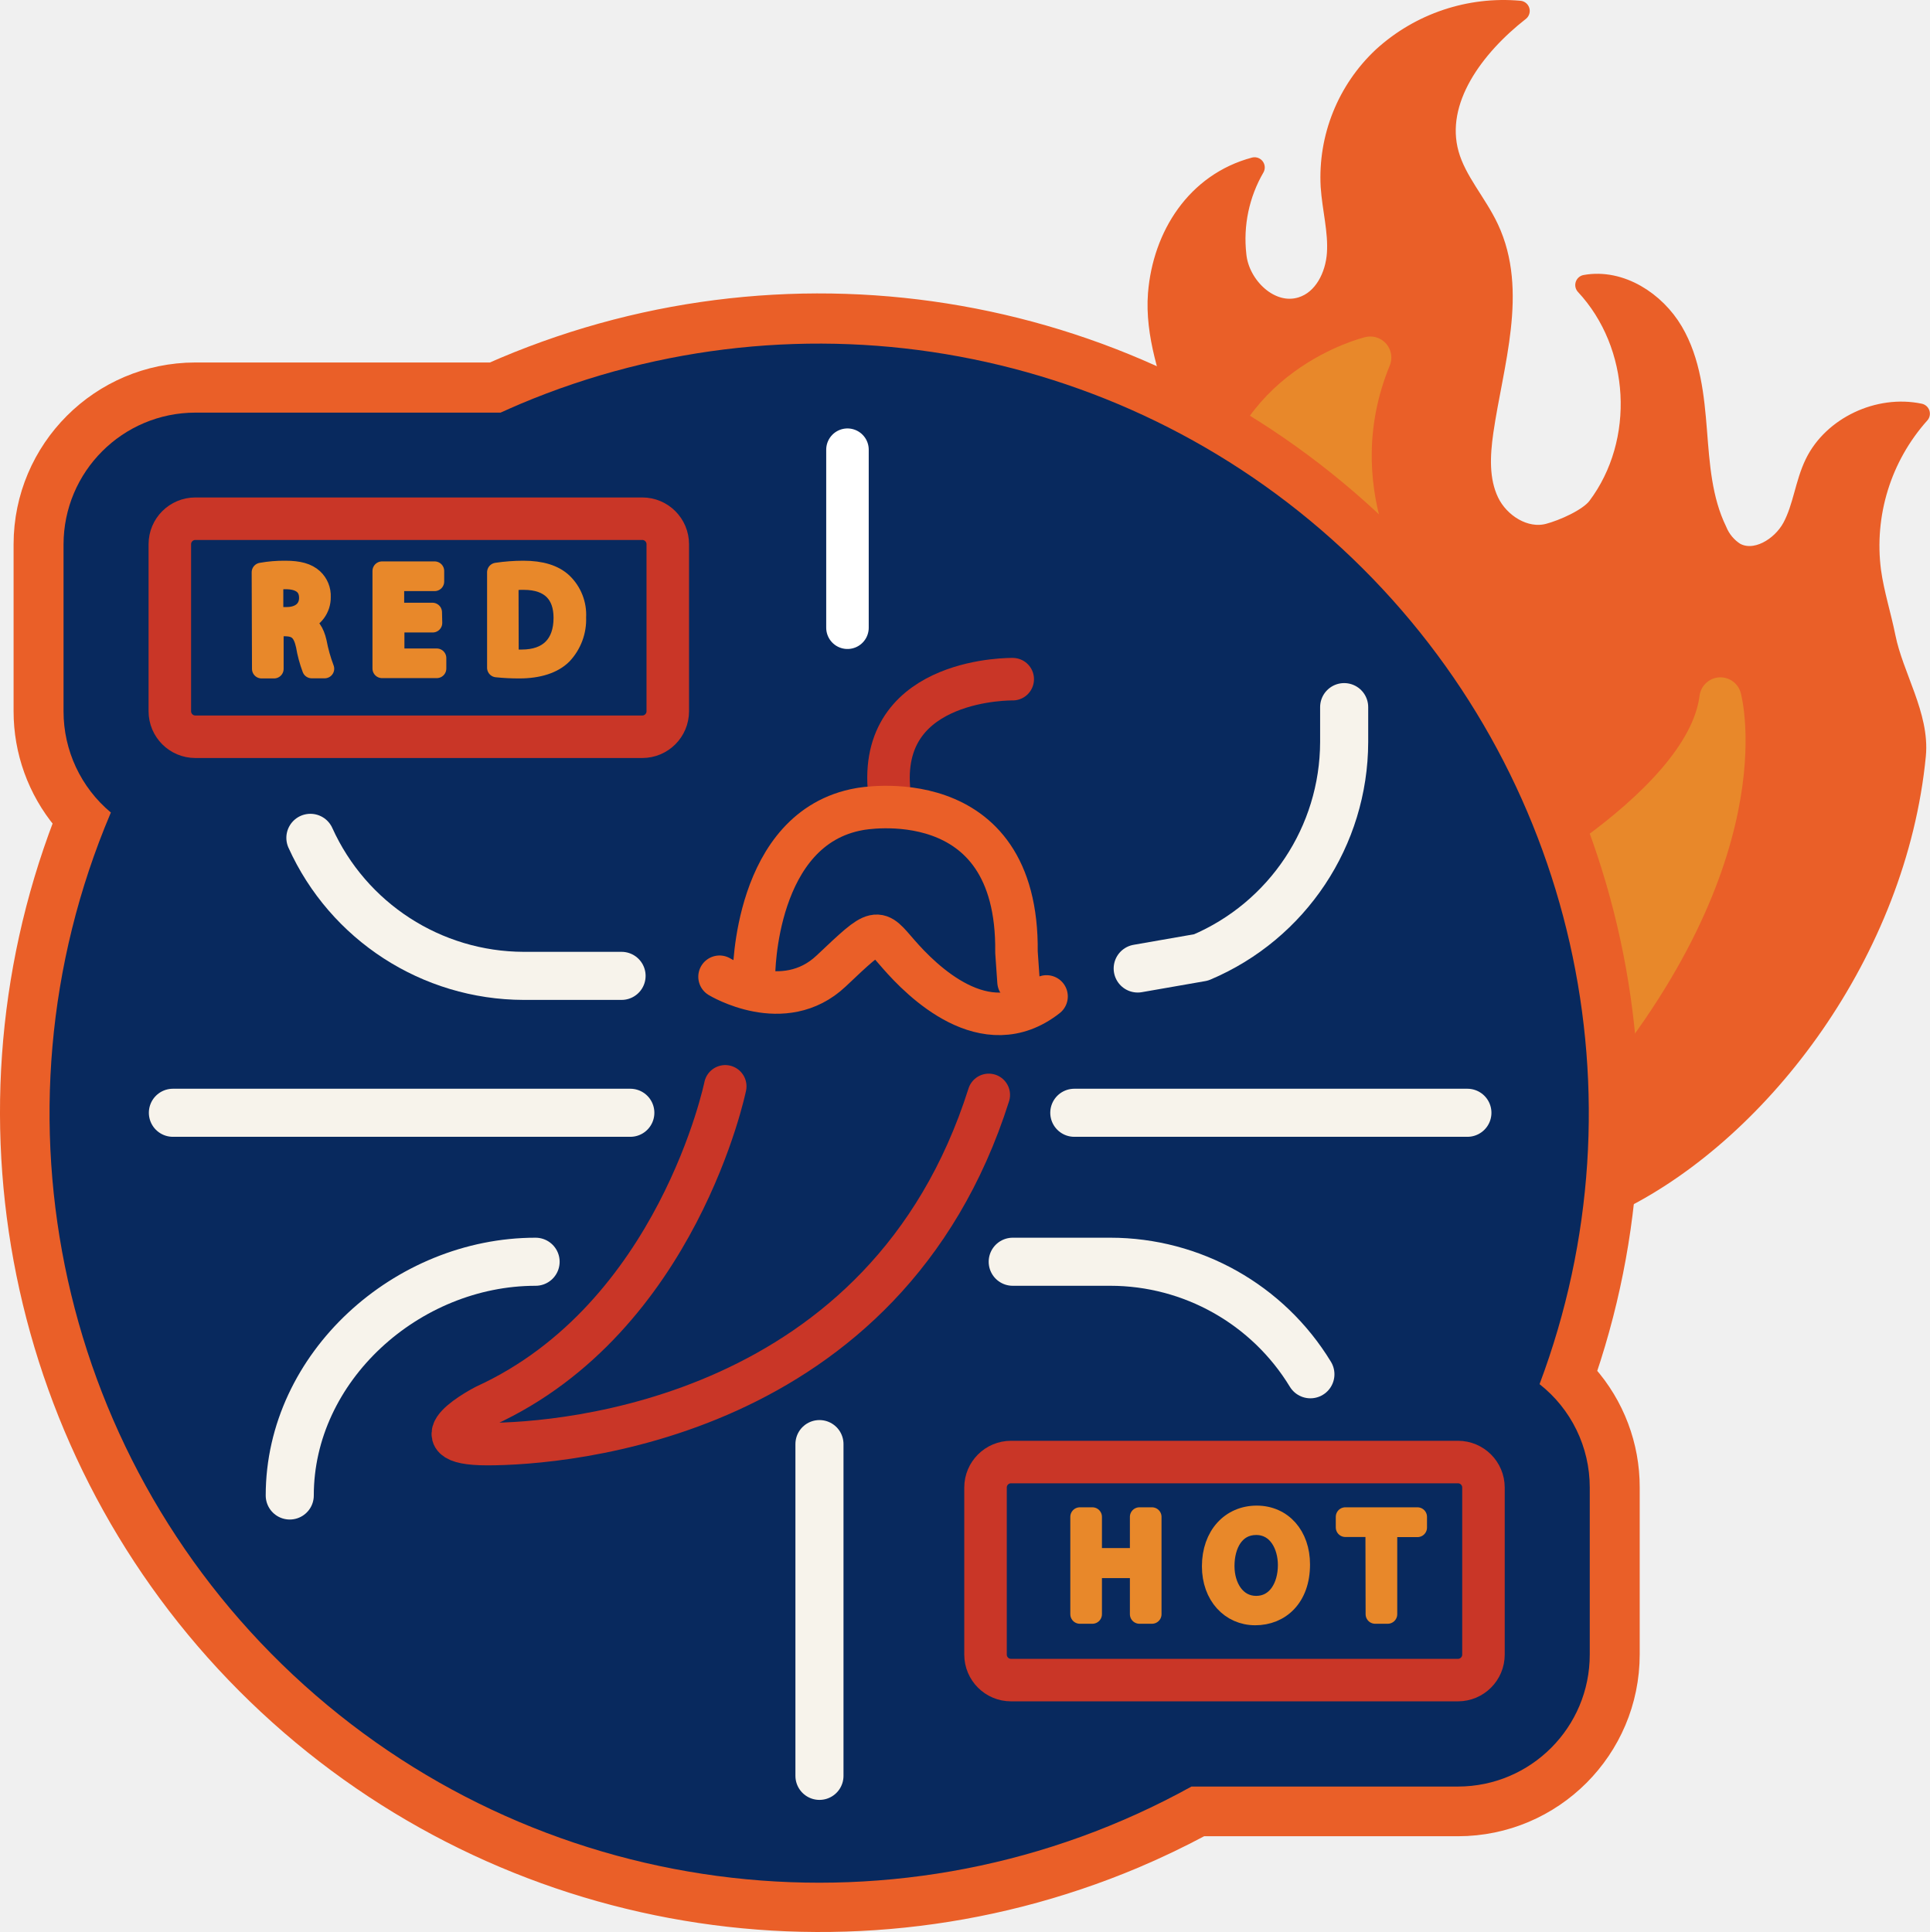
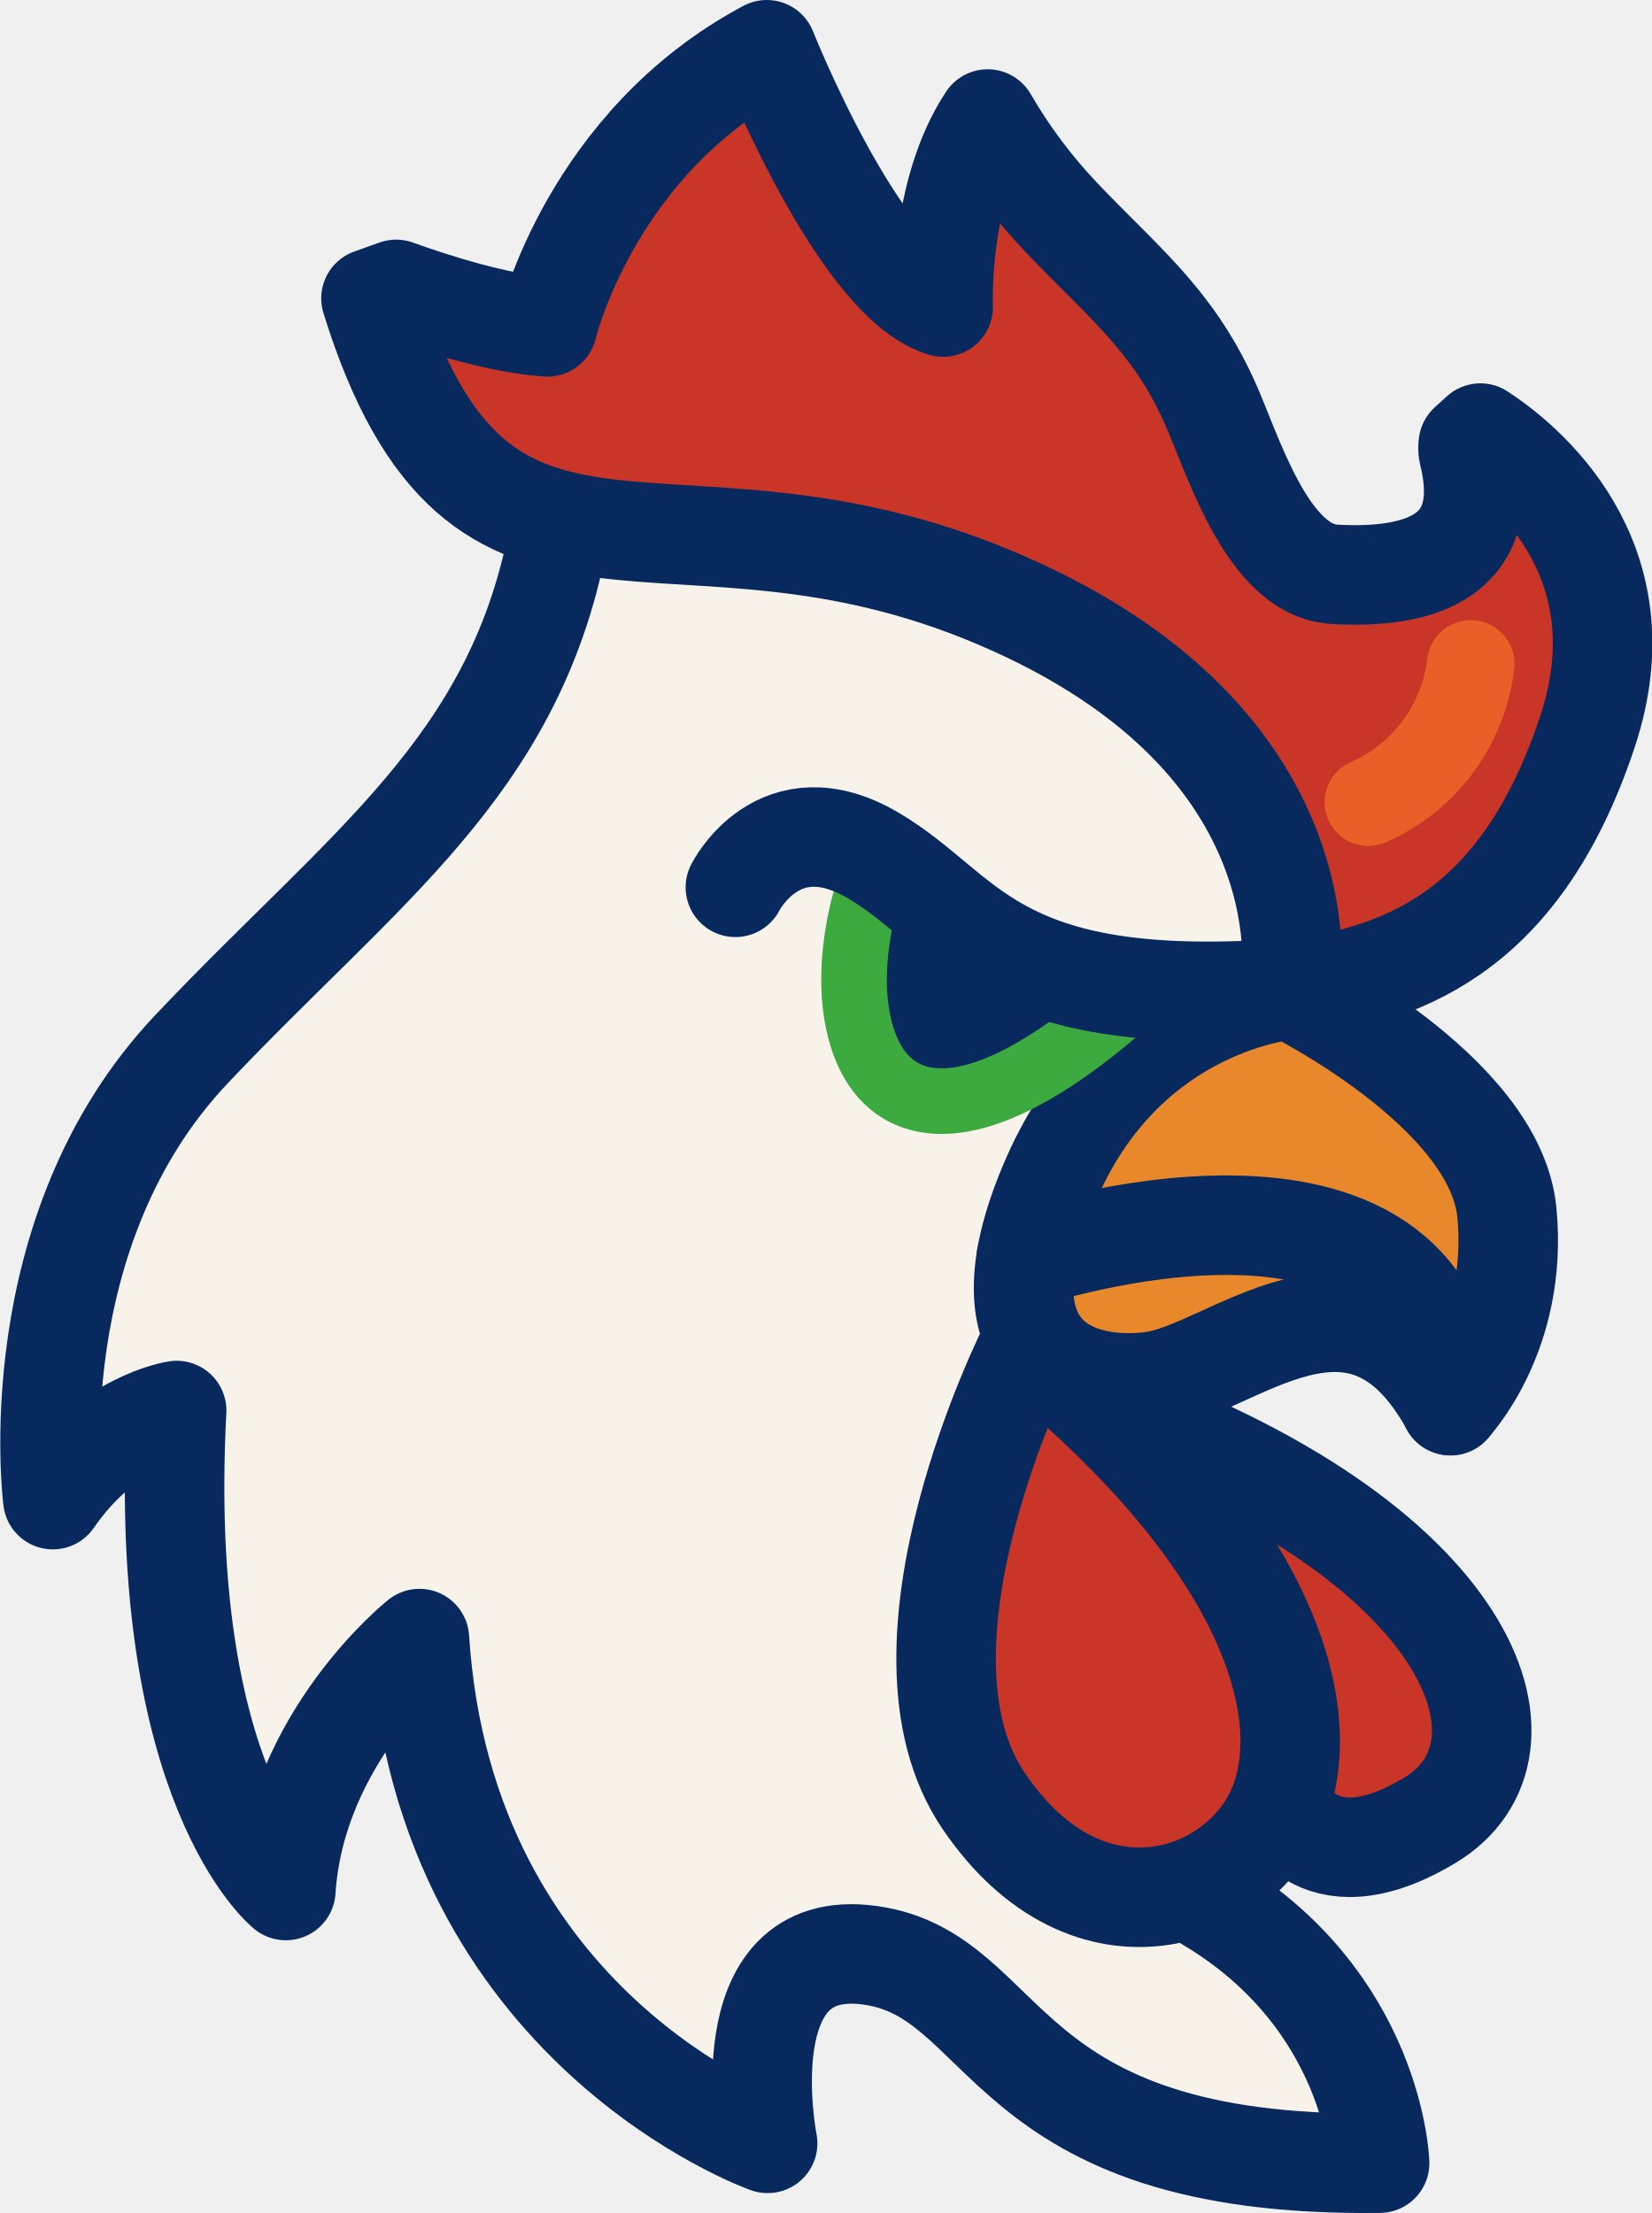
- <svg xmlns="http://www.w3.org/2000/svg" id="Layer_1" data-name="Layer 1" version="1.1" width="308.663" height="309.052">
+ <svg xmlns="http://www.w3.org/2000/svg" id="Layer_1" data-name="Layer 1" version="1.1" width="196.689" height="263.54">
  <defs id="defs4">
-     <style id="style2">.cls-33,.cls-9{fill:#08295e}.cls-31{stroke:#ea5f28}.cls-28,.cls-30,.cls-31,.cls-32,.cls-33,.cls-34{stroke-linecap:round;stroke-linejoin:round}.cls-28,.cls-34{fill:#e8882a;stroke:#e8882a}.cls-30,.cls-31,.cls-32{fill:none}.cls-32{stroke:#f7f3eb}.cls-30,.cls-33{stroke:#c93627}.cls-28{stroke-width:6.73px}.cls-30,.cls-31,.cls-33{stroke-width:6.8px}.cls-32{stroke-width:7.69px}.cls-34{stroke-width:3.06px}</style>
+     <style id="style2">.cls-22,.cls-23{stroke-linecap:round;stroke-linejoin:round;fill:none;stroke-width:11.85px;stroke:#08295e}.cls-23{fill:#c93627}</style>
  </defs>
-   <path d="M259.073 191.945c22.71-11.37 44.28-39.82 47.32-71.12.61-6.31-3.58-12.61-4.84-18.88-.71-3.53-1.83-7-2.32-10.54a31.69 31.69 0 0 1 7.8-25.23c-6.56-1.38-13.88 2.09-16.74 7.94-1.6 3.28-1.89 7.06-3.62 10.27-1.73 3.21-5.94 5.8-9.19 4a7.45 7.45 0 0 1-2.89-3.47c-2.43-5-2.78-10.58-3.21-16-.43-5.42-1-11.11-3.81-15.88-2.81-4.77-8.4-8.45-14-7.44 8.89 9.54 9.74 25.14 1.93 35.52-1.41 1.87-5.51 3.65-7.83 4.26-3.81 1-7.88-1.63-9.54-5.09-1.66-3.46-1.45-7.46-.91-11.24 1.58-10.9 5.58-22.45.87-32.49-1.91-4.08-5.17-7.57-6.38-11.89-2.42-8.65 4.1-17.27 11.32-22.92a28.65 28.65 0 0 0-21.85 7.35 26.38 26.38 0 0 0-8.33 20.71c.24 3.6 1.24 7.15 1 10.75-.24 3.6-2.12 7.46-5.68 8.57-5 1.56-10-3.34-10.46-8.34a22.83 22.83 0 0 1 2.94-14c-9.31 2.49-14.67 10.94-15.42 20.21-1 13.05 9.48 25.81 5.75 38.4-.75 2.55-2.18 6.39-4.51 7.81-2.33 1.42-7.07.15-9.08-1.67-2.45-2.22-4.86-6-4.24-9.19 1-4.89 2-10 .71-14.78-1.29-4.78-5.75-9.25-10.91-8.84 3 5.9.83 13-2.39 18.82s-7.5 11.21-9 17.62c-2 8.71-3.07 17.65.91 25.71 0 0 5.88 40.81 45.6 70.55.04-.05 31.11 15.49 61 .52z" id="path282" style="fill:#ea5f28;stroke:#ea5f28;stroke-width:3.26px;stroke-linecap:round;stroke-linejoin:round" />
-   <path class="cls-28" d="M222.623 95.765s-12.16-17.37-3.46-38.57c0 0-20.06 4.81-21.72 25.78" id="path284" style="fill:#e8882a;stroke:#e8882a;stroke-width:6.73px;stroke-linecap:round;stroke-linejoin:round" />
-   <path class="cls-28" d="M237.263 147.875s35.58-17.62 37.9-36.16c0 0 7.07 25.76-25.14 62.67" id="path286" style="fill:#e8882a;stroke:#e8882a;stroke-width:6.73px;stroke-linecap:round;stroke-linejoin:round" />
-   <path d="M254.123 219.555a129.92 129.92 0 0 0-173.63-161.2l-1.89.82h-47.36a27.92 27.92 0 0 0-27.88 27.88v26.72a27.76 27.76 0 0 0 6.4 17.75 129.93 129.93 0 0 0 171.86 166.12c3.59-1.52 7.17-3.23 10.67-5.1h40.89a27.91 27.91 0 0 0 27.88-27.9v-26.72a27.67 27.67 0 0 0-6.94-18.37z" id="path288" style="fill:#ea5f28;stroke:#ea5f28;stroke-width:2.38px;stroke-linecap:round;stroke-linejoin:round" />
-   <path class="cls-9" d="M228.793 136.715a106.38 106.38 0 1 0 8.34 41.29 105.76 105.76 0 0 0-8.34-41.29z" id="path290" style="fill:#08295e" />
-   <path class="cls-9" d="M246.233 221.415a123.12 123.12 0 0 0-163.09-156.77c-1 .44-2.06.89-3.08 1.36h-48.82a21.11 21.11 0 0 0-21.08 21.08v26.72a21.05 21.05 0 0 0 7.57 16.17l-.06.14a123.06 123.06 0 0 0 172.89 155.67h42.62a21.1 21.1 0 0 0 21.08-21.14v-26.72a21 21 0 0 0-8.03-16.51z" id="path292" style="fill:#08295e" />
-   <path class="cls-30" d="M115.993 173.775s-7.58 37-38.37 51.1c0 0-11.92 6.13.32 6.13s63.75-3.94 80.2-55.86" id="path294" style="fill:none;stroke:#c93627;stroke-width:6.8px;stroke-linecap:round;stroke-linejoin:round" />
-   <path class="cls-30" d="M161.973 108.645s-21.1-.38-19.81 17.31" id="path296" style="fill:none;stroke:#c93627;stroke-width:6.8px;stroke-linecap:round;stroke-linejoin:round" />
-   <path class="cls-31" d="M120.593 155.955s0-23.58 16.9-26.53c0 0 25.41-4.86 25.08 22.88l.33 4.73" id="path298" style="fill:none;stroke:#ea5f28;stroke-width:6.8px;stroke-linecap:round;stroke-linejoin:round" />
-   <path class="cls-31" d="M115.083 156.245s10.27 6.25 17.86-.93 7.17-6.81 10.8-2.65c3.63 4.16 13.81 14.44 23.64 6.73" id="path300" style="fill:none;stroke:#ea5f28;stroke-width:6.8px;stroke-linecap:round;stroke-linejoin:round" />
-   <path class="cls-32" id="line302" style="fill:none;stroke:#f7f3eb;stroke-width:7.69px;stroke-linecap:round;stroke-linejoin:round" d="M171.823 178.005h62.87" />
-   <path class="cls-32" id="line304" style="fill:none;stroke:#f7f3eb;stroke-width:7.69px;stroke-linecap:round;stroke-linejoin:round" d="M27.653 178.005h73.16" />
-   <path class="cls-32" d="M214.983 113.115v5.59a37.52 37.52 0 0 1-22.88 34.45l-10.14 1.77" id="path306" style="fill:none;stroke:#f7f3eb;stroke-width:7.69px;stroke-linecap:round;stroke-linejoin:round" />
-   <path class="cls-32" d="M99.413 156.105h-15.67a37.54 37.54 0 0 1-34.1-22.08" id="path308" style="fill:none;stroke:#f7f3eb;stroke-width:7.69px;stroke-linecap:round;stroke-linejoin:round" />
-   <path class="cls-32" d="M46.343 239.225c0-20.56 18.75-37.39 39.32-37.39" id="path310" style="fill:none;stroke:#f7f3eb;stroke-width:7.69px;stroke-linecap:round;stroke-linejoin:round" />
-   <path class="cls-32" d="M161.973 201.835h15.61a37.47 37.47 0 0 1 32 18" id="path312" style="fill:none;stroke:#f7f3eb;stroke-width:7.69px;stroke-linecap:round;stroke-linejoin:round" />
-   <rect class="cls-33" x="157.623" y="233.875" width="79.64" height="34.88" rx="4.08" id="rect314" style="fill:#08295e;stroke:#c93627;stroke-width:6.8px;stroke-linecap:round;stroke-linejoin:round" />
-   <path class="cls-34" d="M174.713 242.645v6.52h7.53v-6.52h2v15.57h-2v-7.3h-7.53v7.3h-2v-15.57z" id="path316" style="fill:#e8882a;stroke:#e8882a;stroke-width:3.06px;stroke-linecap:round;stroke-linejoin:round" />
-   <path class="cls-34" d="M207.993 250.255c0 5.36-3.26 8.2-7.23 8.2-3.97 0-7-3.19-7-7.9 0-4.95 3.07-8.18 7.23-8.18s7 3.27 7 7.88zm-12.08.25c0 3.33 1.8 6.31 5 6.31s5-2.94 5-6.47c0-3.1-1.62-6.33-5-6.33s-5 3.07-5 6.49z" id="path318" style="fill:#e8882a;stroke:#e8882a;stroke-width:3.06px;stroke-linecap:round;stroke-linejoin:round" />
-   <path class="cls-34" d="M219.913 244.335h-4.74v-1.69h11.53v1.71h-4.76v13.86h-2z" id="path320" style="fill:#e8882a;stroke:#e8882a;stroke-width:3.06px;stroke-linecap:round;stroke-linejoin:round" />
-   <rect class="cls-33" x="27.163" y="82.975" width="79.64" height="34.88" rx="4.08" id="rect322" style="fill:#08295e;stroke:#c93627;stroke-width:6.8px;stroke-linecap:round;stroke-linejoin:round" />
-   <path class="cls-34" d="M41.783 91.545a20.8 20.8 0 0 1 3.86-.32c2.15 0 3.53.39 4.5 1.27a3.85 3.85 0 0 1 1.23 3 4.09 4.09 0 0 1-2.94 4v.07c1.21.41 1.92 1.52 2.29 3.14a25.27 25.27 0 0 0 1.2 4.27h-2.07a19.85 19.85 0 0 1-1-3.72c-.47-2.14-1.3-2.95-3.12-3h-1.9v6.74h-2zm2 7.09h2.07c2.15 0 3.51-1.17 3.51-3 0-2-1.46-2.89-3.58-2.91a8.49 8.49 0 0 0-2 .18z" id="path324" style="fill:#e8882a;stroke:#e8882a;stroke-width:3.06px;stroke-linecap:round;stroke-linejoin:round" />
-   <path class="cls-34" d="M69.203 99.645h-6.05v5.62h6.7v1.68h-8.75v-15.61h8.41v1.69h-6.4v4.92h6.05z" id="path326" style="fill:#e8882a;stroke:#e8882a;stroke-width:3.06px;stroke-linecap:round;stroke-linejoin:round" />
-   <path class="cls-34" d="M79.433 91.545a29.43 29.43 0 0 1 4.27-.32c2.89 0 4.95.67 6.31 1.94a7.16 7.16 0 0 1 2.2 5.59 8.25 8.25 0 0 1-2.24 6c-1.46 1.46-3.86 2.24-6.89 2.24a34 34 0 0 1-3.65-.18zm2 13.77a12.93 12.93 0 0 0 2 .12c4.3 0 6.63-2.41 6.63-6.61 0-3.67-2-6-6.3-6a11.11 11.11 0 0 0-2.36.21z" id="path328" style="fill:#e8882a;stroke:#e8882a;stroke-width:3.06px;stroke-linecap:round;stroke-linejoin:round" />
-   <path class="cls-32" id="line330" style="fill:none;stroke:#f7f3eb;stroke-width:7.69px;stroke-linecap:round;stroke-linejoin:round" d="M131.063 284.075v-53.07" />
-   <path id="line332" style="fill:none;stroke:#fff;stroke-width:6.8px;stroke-linecap:round;stroke-linejoin:round" d="M135.543 100.415v-28.48" />
+   <path d="M66.403 64.255c-5.3 27.11-23 38.9-43.61 60.7-20.61 21.8-16.5 53.63-16.5 53.63 6.49-9.43 14.74-10.61 14.74-10.61-2.36 44.79 13 57.16 13 57.16 1.18-18.27 15.91-30 15.91-30 3 46.55 41.46 60.11 41.46 60.11s-4.92-24.75 12.17-22.4c17.09 2.35 14.73 25.34 60.7 24.76 0 0-.59-19.45-20.63-31.24l-1.46-32.62-9-42.91 20.48-23.12s7.41-41.88-34.77-56.34l-39.89-7.07" id="path262" style="fill:#f7f3eb" />
+   <path class="cls-22" d="M66.403 64.255c-5.3 27.11-23 38.9-43.61 60.7-20.61 21.8-16.5 53.63-16.5 53.63 6.49-9.43 14.74-10.61 14.74-10.61-2.36 44.79 13 57.16 13 57.16 1.18-18.27 15.91-30 15.91-30 3 46.55 41.46 60.11 41.46 60.11s-4.92-24.75 12.17-22.4c17.09 2.35 14.73 25.34 60.7 24.76 0 0-.59-19.45-20.63-31.24" id="path264" style="fill:none;stroke:#08295e;stroke-width:11.85px;stroke-linecap:round;stroke-linejoin:round" />
+   <path class="cls-23" d="M44.173 35.535c13.07 42 35.37 19 74.68 35.8 40.08 17.09 34.77 46.56 34.77 46.56 12.38-1.77 27.11-5.9 35.36-30.65 7-20.89-7.91-32.54-12.71-35.67l-1.44 1.31a3.39 3.39 0 0 0 0 .94c3.16 12.55-5.84 15.13-15.93 14.57-8.18-.46-12.26-14.87-15-20.78-4.43-9.7-10.43-14.23-17.56-21.76a62.33 62.33 0 0 1-8.74-11.68c-5.89 8.84-5.3 22.39-5.3 22.39-10-2.94-21-30.64-21-30.64-21 11.2-26.13 33-26.13 33-5.85-.39-13.5-2.84-18-4.46z" id="path266" style="fill:#c93627;stroke:#08295e;stroke-width:11.85px;stroke-linecap:round;stroke-linejoin:round" />
+   <path d="M153.623 117.885s-19.14 1.39-28.34 22.27 2.12 25.48 11.68 24.38c9.56-1.1 24.77-17 35.74 2.83 0 0 8.14-8.49 6.72-23-1.42-14.51-25.8-26.48-25.8-26.48z" id="path268" style="fill:#e8882a;stroke:#08295e;stroke-width:11.85px;stroke-linecap:round;stroke-linejoin:round" />
+   <path class="cls-22" d="M122.193 149.815s48.67-16.28 50.51 17.59" id="path270" style="fill:none;stroke:#08295e;stroke-width:11.85px;stroke-linecap:round;stroke-linejoin:round" />
+   <path class="cls-23" d="M152.453 214.465s3.82 10.7 17.81 2.31c13.99-8.39 5.56-33.48-39.64-49.37" id="path272" style="fill:#c93627;stroke:#08295e;stroke-width:11.85px;stroke-linecap:round;stroke-linejoin:round" />
+   <path d="M103.133 106.855s-3.24 10.08 0 18 13 10.94 32.42-6.78" id="path274" style="fill:#08295e;stroke:#3caa3f;stroke-width:7.81px;stroke-miterlimit:10" />
+   <path class="cls-23" d="M122.533 160.345s-18 35.53-5.41 54.12c12.59 18.59 31.14 11.62 35.33 0 4.19-11.62-2.2-31.55-29.92-54.12z" id="path276" style="fill:#c93627;stroke:#08295e;stroke-width:11.85px;stroke-linecap:round;stroke-linejoin:round" />
+   <path class="cls-22" d="M87.563 105.665s5.18-10.36 16.36-3.82c11.18 6.54 14 17.9 46.81 16" id="path278" style="fill:none;stroke:#08295e;stroke-width:11.85px;stroke-linecap:round;stroke-linejoin:round" />
+   <path d="M162.933 95.535a20.65 20.65 0 0 0 12.19-16.47" id="path280" style="fill:none;stroke:#ea5f28;stroke-width:10.42px;stroke-linecap:round;stroke-linejoin:round" />
</svg>
